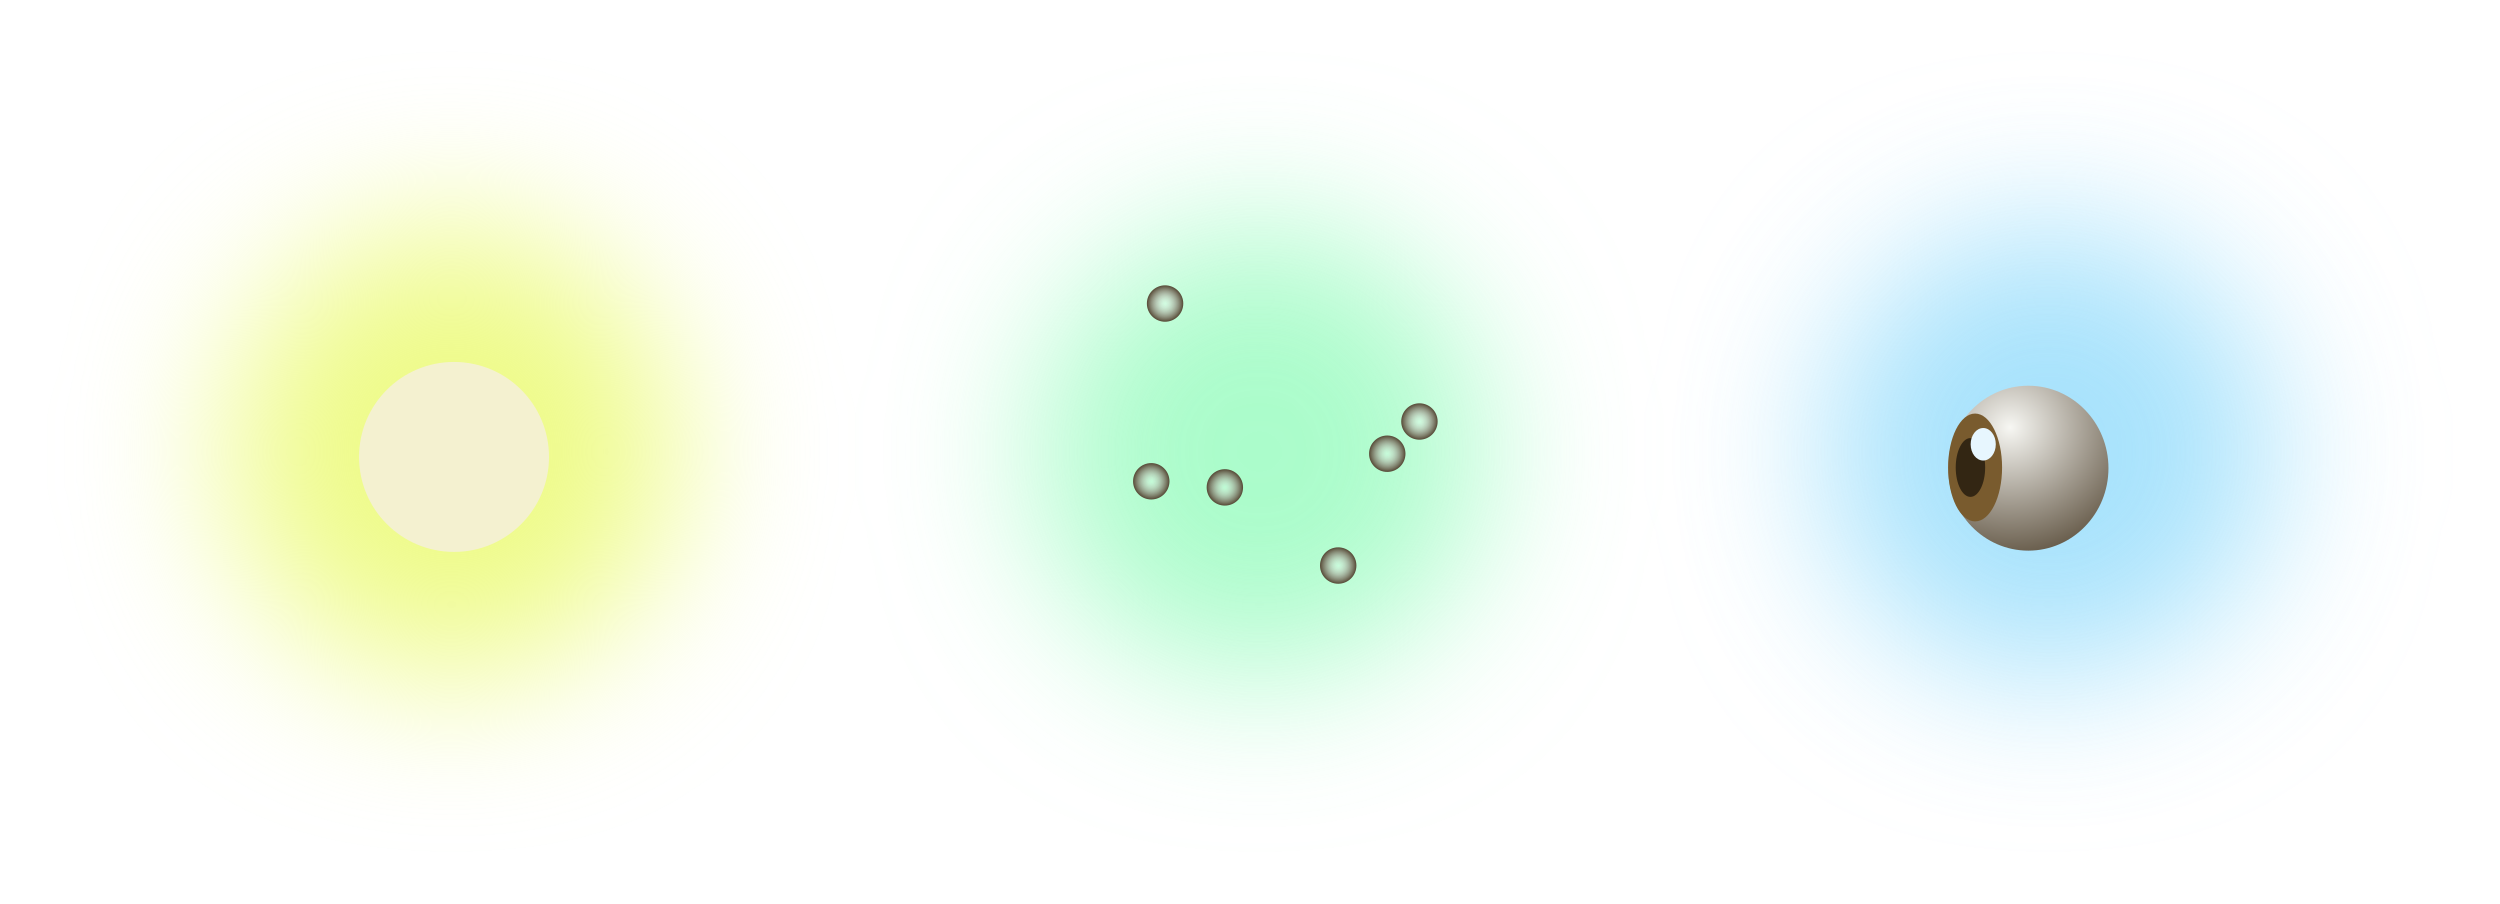
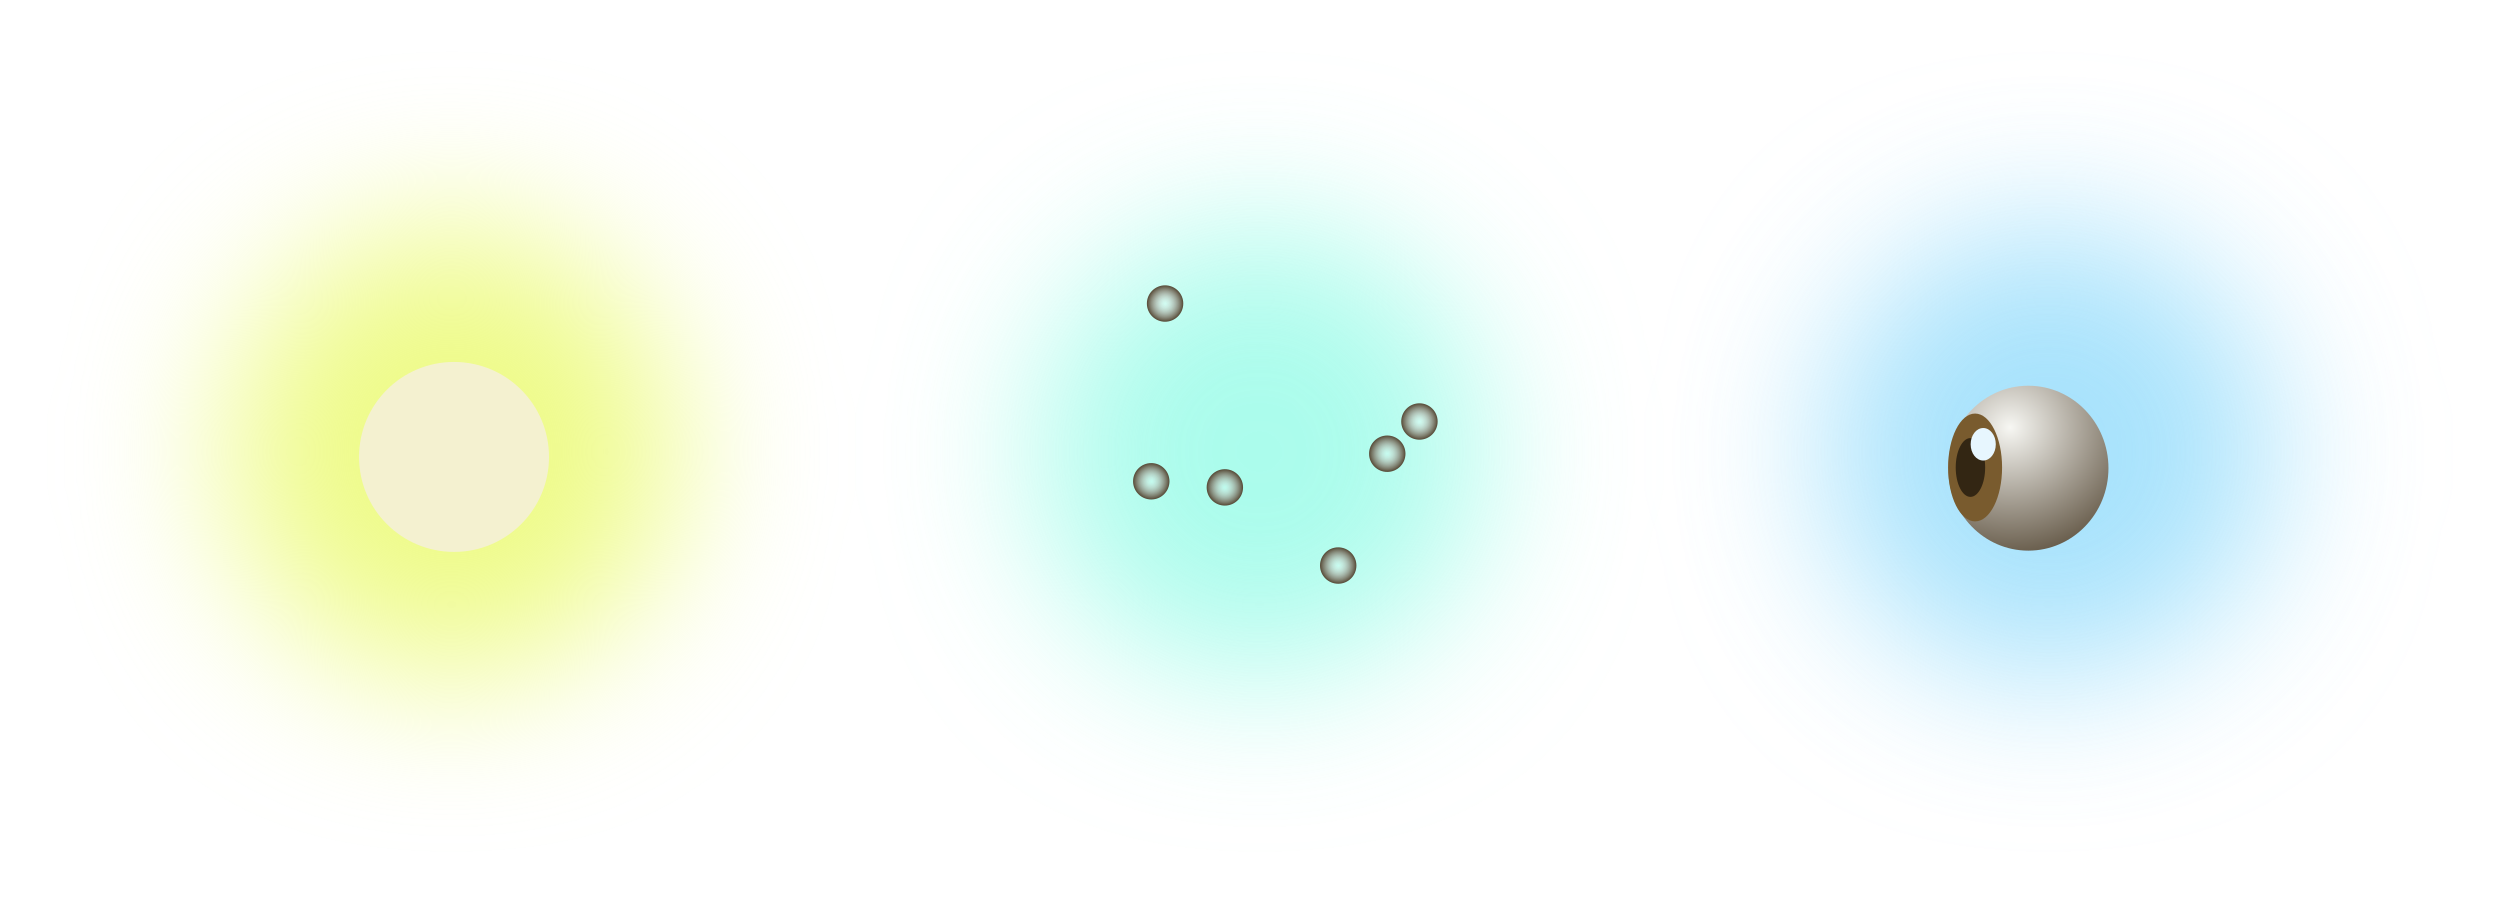
<svg xmlns="http://www.w3.org/2000/svg" xmlns:xlink="http://www.w3.org/1999/xlink" width="56.878mm" height="20.551mm" viewBox="0 0 56.878 20.551" version="1.1" id="svg1919">
  <defs id="defs1916">
    <linearGradient id="linearGradient3721">
      <stop style="stop-color:#f7f7f3;stop-opacity:0.239" offset="0" id="stop3717" />
      <stop style="stop-color:#554835;stop-opacity:1" offset="1" id="stop3719" />
    </linearGradient>
    <linearGradient id="linearGradient8062">
      <stop style="stop-color:#f7f7f3;stop-opacity:1" offset="0" id="stop8058" />
      <stop style="stop-color:#554835;stop-opacity:1" offset="1" id="stop8060" />
    </linearGradient>
    <linearGradient id="linearGradient6531">
      <stop style="stop-color:#f7f7f3;stop-opacity:1" offset="0" id="stop6527" />
      <stop style="stop-color:#b09d81;stop-opacity:1" offset="1" id="stop6529" />
    </linearGradient>
    <linearGradient id="linearGradient6184">
      <stop style="stop-color:#88fbd2;stop-opacity:1" offset="0" id="stop6180" />
      <stop style="stop-color:#6ef8ce;stop-opacity:0;" offset="1" id="stop6182" />
    </linearGradient>
    <linearGradient id="linearGradient11644">
      <stop style="stop-color:#ffffff;stop-opacity:1" offset="0" id="stop11640" />
      <stop style="stop-color:#d5cbbc;stop-opacity:1" offset="1" id="stop11642" />
    </linearGradient>
    <linearGradient id="linearGradient8971">
      <stop style="stop-color:#35813b;stop-opacity:1" offset="0" id="stop8967" />
      <stop style="stop-color:#1b441b;stop-opacity:1" offset="1" id="stop8969" />
    </linearGradient>
    <marker style="overflow:visible" id="Arrow1Mend" refX="0" refY="0" orient="auto">
      <path transform="matrix(-0.4,0,0,-0.4,-4,0)" style="fill:context-stroke;fill-rule:evenodd;stroke:context-stroke;stroke-width:1pt" d="M 0,0 5,-5 -12.5,0 5,5 Z" id="path6926" />
    </marker>
    <linearGradient id="linearGradient6579">
      <stop style="stop-color:#6ecaf8;stop-opacity:1;" offset="0" id="stop6575" />
      <stop style="stop-color:#6ecaf8;stop-opacity:0;" offset="1" id="stop6577" />
    </linearGradient>
    <filter style="color-interpolation-filters:sRGB" id="filter6571" x="-0.404" y="-0.404" width="1.809" height="1.809">
      <feGaussianBlur stdDeviation="1.728" id="feGaussianBlur6573" />
    </filter>
    <linearGradient xlink:href="#linearGradient6579" id="linearGradient6581" x1="93.383" y1="100.019" x2="93.383" y2="63.141" gradientUnits="userSpaceOnUse" />
    <radialGradient xlink:href="#linearGradient6579" id="radialGradient8110" cx="105.24" cy="79.818" fx="105.24" fy="79.818" r="0.976" gradientUnits="userSpaceOnUse" gradientTransform="matrix(0.6030273,0,0,0.6030273,38.56063,28.7973)" />
    <radialGradient xlink:href="#linearGradient6579" id="radialGradient8213" gradientUnits="userSpaceOnUse" gradientTransform="matrix(0.6030273,0,0,0.6030273,38.05608,29.25981)" cx="105.24" cy="79.818" fx="105.24" fy="79.818" r="0.976" />
    <radialGradient xlink:href="#linearGradient6579" id="radialGradient8217" gradientUnits="userSpaceOnUse" gradientTransform="matrix(0.6030273,0,0,0.6030273,38.93904,29.13367)" cx="105.24" cy="79.818" fx="105.24" fy="79.818" r="0.976" />
    <radialGradient xlink:href="#linearGradient6579" id="radialGradient8225" gradientUnits="userSpaceOnUse" gradientTransform="matrix(0.6030273,0,0,0.6030273,41.26883,30.01663)" cx="105.24" cy="79.818" fx="105.24" fy="79.818" r="0.976" />
    <linearGradient xlink:href="#linearGradient8971" id="linearGradient8946" gradientUnits="userSpaceOnUse" x1="93.383" y1="100.019" x2="93.383" y2="63.141" gradientTransform="matrix(1,0,0,0.1157899,0,-121.0366)" />
    <filter style="color-interpolation-filters:sRGB" id="filter10713" x="-0.749" y="-0.23" width="2.498" height="1.46">
      <feGaussianBlur stdDeviation="0.674" id="feGaussianBlur10715" />
    </filter>
    <radialGradient xlink:href="#linearGradient6579" id="radialGradient11516" gradientUnits="userSpaceOnUse" gradientTransform="matrix(0.6030273,0,0,0.6030273,40.57859,27.30498)" cx="105.24" cy="79.818" fx="105.24" fy="79.818" r="0.976" />
    <radialGradient xlink:href="#linearGradient6579" id="radialGradient11520" gradientUnits="userSpaceOnUse" gradientTransform="matrix(0.6030273,0,0,0.6030273,41.10776,26.77581)" cx="105.24" cy="79.818" fx="105.24" fy="79.818" r="0.976" />
    <radialGradient xlink:href="#linearGradient11644" id="radialGradient11648" cx="107.048" cy="-101.914" fx="107.048" fy="-101.914" r="3.029" gradientTransform="matrix(1.425518,-0.5377639,0.7487234,1.984734,30.75449,157.9487)" gradientUnits="userSpaceOnUse" />
    <linearGradient xlink:href="#linearGradient6579" id="linearGradient13010" gradientUnits="userSpaceOnUse" x1="93.383" y1="100.019" x2="93.383" y2="63.141" gradientTransform="translate(0,64.4256)" />
    <radialGradient xlink:href="#linearGradient6184" id="radialGradient13384" gradientUnits="userSpaceOnUse" gradientTransform="matrix(0.6030273,0,0,0.6030273,-42.2831,22.18765)" cx="105.24" cy="79.818" fx="105.24" fy="79.818" r="0.976" />
    <radialGradient xlink:href="#linearGradient6184" id="radialGradient13386" gradientUnits="userSpaceOnUse" gradientTransform="matrix(0.6030273,0,0,0.6030273,-42.81226,22.71682)" cx="105.24" cy="79.818" fx="105.24" fy="79.818" r="0.976" />
    <radialGradient xlink:href="#linearGradient8062" id="radialGradient13388" gradientUnits="userSpaceOnUse" gradientTransform="matrix(1.122454,-0.1739432,0.1873045,1.071366,-49.71862,30.89984)" cx="106.882" cy="-101.166" fx="106.882" fy="-101.166" r="3.029" />
    <radialGradient xlink:href="#linearGradient6184" id="radialGradient13392" gradientUnits="userSpaceOnUse" gradientTransform="matrix(0.6030273,0,0,0.6030273,-42.12203,25.42847)" cx="105.24" cy="79.818" fx="105.24" fy="79.818" r="0.976" />
    <radialGradient xlink:href="#linearGradient6184" id="radialGradient1633" gradientUnits="userSpaceOnUse" gradientTransform="matrix(0.6030273,0,0,0.6030273,-7.896497,-103.9098)" cx="105.24" cy="79.818" fx="105.24" fy="79.818" r="0.976" />
    <radialGradient xlink:href="#linearGradient6184" id="radialGradient1635" gradientUnits="userSpaceOnUse" gradientTransform="matrix(0.6030273,0,0,0.6030273,-8.77946,-103.7836)" cx="105.24" cy="79.818" fx="105.24" fy="79.818" r="0.976" />
    <radialGradient xlink:href="#linearGradient6184" id="radialGradient1637" gradientUnits="userSpaceOnUse" gradientTransform="matrix(0.6030273,0,0,0.6030273,-8.27491,-104.2461)" cx="105.24" cy="79.818" fx="105.24" fy="79.818" r="0.976" />
    <radialGradient xlink:href="#linearGradient6184" id="radialGradient1643" gradientUnits="userSpaceOnUse" gradientTransform="matrix(0.6030273,0,0,0.6030273,-124.2983,-6.871051)" cx="105.24" cy="79.818" fx="105.24" fy="79.818" r="0.976" />
    <radialGradient xlink:href="#linearGradient6184" id="radialGradient1645" gradientUnits="userSpaceOnUse" gradientTransform="matrix(0.6030273,0,0,0.6030273,-124.8275,-6.341884)" cx="105.24" cy="79.818" fx="105.24" fy="79.818" r="0.976" />
    <radialGradient xlink:href="#linearGradient6184" id="radialGradient1653" gradientUnits="userSpaceOnUse" gradientTransform="matrix(0.6030273,0,0,0.6030273,-38.49634,29.4725)" cx="105.24" cy="79.818" fx="105.24" fy="79.818" r="0.976" />
    <radialGradient xlink:href="#linearGradient6184" id="radialGradient1659" gradientUnits="userSpaceOnUse" gradientTransform="matrix(0.6030273,0,0,0.6030273,14.92084,-42.80342)" cx="105.24" cy="79.818" fx="105.24" fy="79.818" r="0.976" />
    <radialGradient xlink:href="#linearGradient6184" id="radialGradient1661" gradientUnits="userSpaceOnUse" gradientTransform="matrix(0.6030273,0,0,0.6030273,14.39167,-42.27425)" cx="105.24" cy="79.818" fx="105.24" fy="79.818" r="0.976" />
    <radialGradient xlink:href="#linearGradient6184" id="radialGradient6186" cx="30.168" cy="93.913" fx="30.168" fy="93.913" r="0.589" gradientUnits="userSpaceOnUse" gradientTransform="translate(-12.52291,-24.25697)" />
    <radialGradient xlink:href="#linearGradient6531" id="radialGradient6872" gradientUnits="userSpaceOnUse" gradientTransform="matrix(1.474861,-0.2285547,0.2461109,1.407734,-81.54775,71.25076)" cx="106.882" cy="-101.166" fx="106.882" fy="-101.166" r="3.029" />
    <radialGradient xlink:href="#linearGradient3721" id="radialGradient3340" gradientUnits="userSpaceOnUse" gradientTransform="matrix(0.4244559,0,0,0.4244559,-12.59163,59.37887)" cx="105.24" cy="79.818" fx="105.24" fy="79.818" r="0.976" />
    <radialGradient xlink:href="#linearGradient3721" id="radialGradient4391" gradientUnits="userSpaceOnUse" gradientTransform="matrix(0.4244559,0,0,0.4244559,-7.536589,62.79538)" cx="105.24" cy="79.818" fx="105.24" fy="79.818" r="0.976" />
    <radialGradient xlink:href="#linearGradient3721" id="radialGradient4395" gradientUnits="userSpaceOnUse" gradientTransform="matrix(0.4244559,0,0,0.4244559,-6.80448,62.06327)" cx="105.24" cy="79.818" fx="105.24" fy="79.818" r="0.976" />
    <radialGradient xlink:href="#linearGradient3721" id="radialGradient4399" gradientUnits="userSpaceOnUse" gradientTransform="matrix(0.4244559,0,0,0.4244559,-11.232,63.56235)" cx="105.24" cy="79.818" fx="105.24" fy="79.818" r="0.976" />
    <radialGradient xlink:href="#linearGradient3721" id="radialGradient4403" gradientUnits="userSpaceOnUse" gradientTransform="matrix(0.4244559,0,0,0.4244559,-8.652184,65.34033)" cx="105.24" cy="79.818" fx="105.24" fy="79.818" r="0.976" />
    <radialGradient xlink:href="#linearGradient3721" id="radialGradient4407" gradientUnits="userSpaceOnUse" gradientTransform="matrix(0.4244559,0,0,0.4244559,-12.90539,63.4229)" cx="105.24" cy="79.818" fx="105.24" fy="79.818" r="0.976" />
  </defs>
  <g id="layer1" transform="translate(-5.571202,-86.3522)">
    <circle style="opacity:0.734;mix-blend-mode:normal;fill:#88d8fb;fill-opacity:1;stroke:none;stroke-width:0.5;filter:url(#filter6571)" id="circle3615" cx="52.173" cy="96.628" r="5.127" />
-     <circle style="opacity:0.705;mix-blend-mode:normal;fill:#88fbb5;fill-opacity:1;stroke:none;stroke-width:0.5;filter:url(#filter6571)" id="circle2165" cx="34.225" cy="96.628" r="5.127" />
+     <circle style="opacity:0.705;mix-blend-mode:normal;fill:#88fbe4;fill-opacity:1;stroke:none;stroke-width:0.5;filter:url(#filter6571)" id="circle2165" cx="34.225" cy="96.628" r="5.127" />
    <rect style="opacity:0.499;fill:url(#linearGradient6581);fill-opacity:1;stroke:none;stroke-width:0.558;stroke-opacity:1" id="rect3906" width="33.92" height="52.202" x="77.212" y="61.691" />
    <circle style="fill:#e8dec4;fill-opacity:1;stroke:#dbcca3;stroke-width:0.5;stroke-opacity:1" id="circle4144" cx="137.653" cy="98.211" r="15.382" />
    <path style="fill:#fcfaf7;fill-opacity:1;stroke:#dbcca3;stroke-width:0.5;stroke-opacity:1" id="circle4437" d="m 123.905,105.111 a 15.382,15.382 0 0 1 0.477,-14.677 l 13.272,7.777 z" />
    <ellipse style="fill:#795b2e;fill-opacity:1;stroke:none;stroke-width:1.036;stroke-opacity:1" id="path5293" cx="124.914" cy="97.916" rx="2.65" ry="5.966" />
    <ellipse style="fill:#332613;fill-opacity:1;stroke:none;stroke-width:0.565;stroke-opacity:1" id="ellipse5411" cx="124.457" cy="97.916" rx="1.445" ry="3.254" />
    <ellipse style="fill:#e7f6fe;fill-opacity:1;stroke:none;stroke-width:0.389;stroke-opacity:1" id="ellipse7188" cx="125.712" cy="95.348" rx="1.236" ry="1.802" />
    <circle style="mix-blend-mode:normal;fill:#fcd9ae;fill-opacity:1;stroke:none;stroke-width:0.5;filter:url(#filter6571)" id="path6357" cx="83.726" cy="77.663" r="5.127" />
    <g id="path6783">
      <path style="color:#000000;fill:#59a1c9;-inkscape-stroke:none" d="m 89.455,78.312 v 0.234 h 8.867 V 78.312 Z" id="path10902" />
      <g id="g10890">
        <g id="path10892">
          <path style="color:#000000;fill:#59a1c9;fill-rule:evenodd;stroke-width:0.094pt;-inkscape-stroke:none" d="m 97.387,78.429 -0.468,0.468 1.638,-0.468 -1.638,-0.468 z" id="path10896" />
          <path style="color:#000000;fill:#59a1c9;fill-rule:evenodd;-inkscape-stroke:none" d="m 96.705,77.834 0.596,0.596 -0.596,0.594 2.08,-0.594 z m 0.43,0.254 1.195,0.342 -1.195,0.34 0.342,-0.34 -0.045,-0.045 z" id="path10898" />
        </g>
      </g>
    </g>
    <g id="path7265">
      <path style="color:#000000;fill:#59c96d;-inkscape-stroke:none" d="m 89.455,77.072 v 0.234 h 9.766 v -0.234 z" id="path10920" />
      <g id="g10908">
        <g id="path10910">
          <path style="color:#000000;fill:#59c96d;fill-rule:evenodd;stroke-width:0.094pt;-inkscape-stroke:none" d="m 98.284,77.19 -0.468,0.468 1.638,-0.468 -1.638,-0.468 z" id="path10914" />
          <path style="color:#000000;fill:#59c96d;fill-rule:evenodd;-inkscape-stroke:none" d="m 97.602,76.596 0.594,0.594 -0.594,0.594 2.08,-0.594 z m 0.43,0.252 1.195,0.342 -1.195,0.342 0.342,-0.342 -0.045,-0.045 z" id="path10916" />
        </g>
      </g>
    </g>
    <g id="path7267">
      <path style="color:#000000;fill:#c96259;-inkscape-stroke:none" d="m 89.455,75.816 v 0.232 h 7.293 v -0.232 z" id="path10938" />
      <g id="g10926">
        <g id="path10928">
          <path style="color:#000000;fill:#c96259;fill-rule:evenodd;stroke-width:0.094pt;-inkscape-stroke:none" d="m 95.812,75.933 -0.468,0.468 1.638,-0.468 -1.638,-0.468 z" id="path10932" />
          <path style="color:#000000;fill:#c96259;fill-rule:evenodd;-inkscape-stroke:none" d="m 95.131,75.338 0.594,0.596 -0.594,0.594 2.078,-0.594 z m 0.428,0.254 1.197,0.342 -1.195,0.34 0.34,-0.34 -0.045,-0.045 z" id="path10934" />
        </g>
      </g>
    </g>
    <g id="path7542">
      <path style="color:#000000;fill:#b859c9;-inkscape-stroke:none" d="m 89.455,79.561 v 0.234 h 6.377 v -0.234 z" id="path10956" />
      <g id="g10944">
        <g id="path10946">
          <path style="color:#000000;fill:#b859c9;fill-rule:evenodd;stroke-width:0.094pt;-inkscape-stroke:none" d="m 94.896,79.677 -0.468,0.468 1.638,-0.468 -1.638,-0.468 z" id="path10950" />
          <path style="color:#000000;fill:#b859c9;fill-rule:evenodd;-inkscape-stroke:none" d="m 94.215,79.084 0.594,0.594 -0.594,0.594 2.078,-0.594 z m 0.43,0.252 1.195,0.34 -1.195,0.342 0.34,-0.34 -0.043,-0.045 z" id="path10952" />
        </g>
      </g>
    </g>
    <circle style="fill:url(#radialGradient8110);fill-opacity:1;stroke:none;stroke-width:0.16;stroke-miterlimit:4;stroke-dasharray:none;stroke-opacity:1" id="path7996" cx="102.023" cy="76.93" r="0.589" />
    <circle style="fill:url(#radialGradient8213);fill-opacity:1;stroke:none;stroke-width:0.16;stroke-miterlimit:4;stroke-dasharray:none;stroke-opacity:1" id="circle8211" cx="101.518" cy="77.392" r="0.589" />
    <circle style="fill:url(#radialGradient8217);fill-opacity:1;stroke:none;stroke-width:0.16;stroke-miterlimit:4;stroke-dasharray:none;stroke-opacity:1" id="circle8215" cx="102.401" cy="77.266" r="0.589" />
    <circle style="fill:url(#radialGradient8225);fill-opacity:1;stroke:none;stroke-width:0.16;stroke-miterlimit:4;stroke-dasharray:none;stroke-opacity:1" id="circle8223" cx="104.731" cy="78.149" r="0.589" />
    <circle style="opacity:1;fill:#f4f1d0;fill-opacity:1;stroke:none;stroke-width:0.265;stroke-miterlimit:4;stroke-dasharray:none;stroke-opacity:1" id="path8259" cx="83.781" cy="77.783" r="2.161" />
    <g id="g8762" transform="rotate(90,97.59217,87.7693)">
      <g id="path8750">
        <path style="color:#000000;fill:#59a1c9;-inkscape-stroke:none" d="M 90.123,83.078 V 83.312 h 8.326 v -0.234 z" id="path10974" />
        <g id="g10962">
          <g id="path10964">
            <path style="color:#000000;fill:#59a1c9;fill-rule:evenodd;stroke-width:0.094pt;-inkscape-stroke:none" d="m 97.514,83.195 -0.468,0.468 1.638,-0.468 -1.638,-0.468 z" id="path10968" />
            <path style="color:#000000;fill:#59a1c9;fill-rule:evenodd;-inkscape-stroke:none" d="m 96.832,82.602 0.592,0.594 -0.592,0.594 2.078,-0.594 z m 0.428,0.252 1.195,0.342 -1.195,0.342 0.342,-0.342 -0.043,-0.045 z" id="path10970" />
          </g>
        </g>
      </g>
      <g id="path8752">
        <path style="color:#000000;fill:#59c96d;-inkscape-stroke:none" d="m 90.123,81.838 v 0.234 h 5.18 v -0.234 z" id="path10992" />
        <g id="g10980">
          <g id="path10982">
            <path style="color:#000000;fill:#59c96d;fill-rule:evenodd;stroke-width:0.094pt;-inkscape-stroke:none" d="m 94.368,81.956 -0.468,0.468 1.638,-0.468 -1.638,-0.468 z" id="path10986" />
            <path style="color:#000000;fill:#59c96d;fill-rule:evenodd;-inkscape-stroke:none" d="m 93.686,81.361 0.594,0.594 -0.594,0.594 2.078,-0.594 z m 0.428,0.252 1.197,0.342 -1.197,0.342 0.342,-0.342 -0.043,-0.043 z" id="path10988" />
          </g>
        </g>
      </g>
      <g id="path8754">
        <path style="color:#000000;fill:#c96259;-inkscape-stroke:none" d="m 90.123,80.582 v 0.234 h 3.893 v -0.234 z" id="path11010" />
        <g id="g10998">
          <g id="path11000">
            <path style="color:#000000;fill:#c96259;fill-rule:evenodd;stroke-width:0.094pt;-inkscape-stroke:none" d="m 93.079,80.699 -0.468,0.468 1.638,-0.468 -1.638,-0.468 z" id="path11004" />
            <path style="color:#000000;fill:#c96259;fill-rule:evenodd;-inkscape-stroke:none" d="m 92.396,80.105 0.594,0.594 -0.594,0.594 2.08,-0.594 z m 0.428,0.252 1.197,0.342 -1.197,0.342 0.344,-0.342 -0.045,-0.045 z" id="path11006" />
          </g>
        </g>
      </g>
      <g id="path8756">
        <path style="color:#000000;fill:#b859c9;-inkscape-stroke:none" d="m 90.123,84.326 v 0.234 h 10.125 v -0.234 z" id="path11028" />
        <g id="g11016">
          <g id="path11018">
            <path style="color:#000000;fill:#b859c9;fill-rule:evenodd;stroke-width:0.094pt;-inkscape-stroke:none" d="m 99.312,84.443 -0.468,0.468 1.638,-0.468 -1.638,-0.468 z" id="path11022" />
            <path style="color:#000000;fill:#b859c9;fill-rule:evenodd;-inkscape-stroke:none" d="m 98.629,83.85 0.594,0.594 -0.594,0.594 2.08,-0.594 z m 0.43,0.252 1.195,0.342 -1.195,0.342 0.342,-0.342 -0.045,-0.045 z" id="path11024" />
          </g>
        </g>
      </g>
    </g>
    <rect style="fill:url(#linearGradient8946);fill-opacity:1;stroke:none;stroke-width:0.19;stroke-opacity:1" id="rect8944" width="33.92" height="6.044" x="77.212" y="-113.893" transform="scale(1,-1)" />
    <g id="g9482" transform="matrix(0,-1,-1,0,201.0084,192.2231)">
      <g id="path9470">
        <path style="color:#000000;fill:#59a1c9;-inkscape-stroke:none" d="m 88.676,99.172 v 0.234 h 8.867 v -0.234 z" id="path11046" />
        <g id="g11034">
          <g id="path11036">
            <path style="color:#000000;fill:#59a1c9;fill-rule:evenodd;stroke-width:0.094pt;-inkscape-stroke:none" d="m 96.608,99.289 -0.468,0.468 1.638,-0.468 -1.638,-0.468 z" id="path11040" />
            <path style="color:#000000;fill:#59a1c9;fill-rule:evenodd;-inkscape-stroke:none" d="m 95.926,98.695 0.594,0.594 -0.594,0.594 2.078,-0.594 z m 0.428,0.252 1.195,0.342 -1.195,0.342 0.342,-0.342 -0.043,-0.045 z" id="path11042" />
          </g>
        </g>
      </g>
      <g id="path9472">
        <path style="color:#000000;fill:#59c96d;-inkscape-stroke:none" d="m 88.676,97.934 v 0.232 h 9.766 v -0.232 z" id="path11064" />
        <g id="g11052">
          <g id="path11054">
            <path style="color:#000000;fill:#59c96d;fill-rule:evenodd;stroke-width:0.094pt;-inkscape-stroke:none" d="m 97.505,98.05 -0.468,0.468 1.638,-0.468 -1.638,-0.468 z" id="path11058" />
            <path style="color:#000000;fill:#59c96d;fill-rule:evenodd;-inkscape-stroke:none" d="m 96.822,97.455 0.596,0.596 -0.596,0.594 2.08,-0.596 z m 0.43,0.254 1.197,0.342 -1.197,0.34 0.342,-0.342 -0.045,-0.043 z" id="path11060" />
          </g>
        </g>
      </g>
      <g id="path9474">
        <path style="color:#000000;fill:#c96259;-inkscape-stroke:none" d="m 88.676,96.676 v 0.234 h 7.293 v -0.234 z" id="path11082" />
        <g id="g11070">
          <g id="path11072">
            <path style="color:#000000;fill:#c96259;fill-rule:evenodd;stroke-width:0.094pt;-inkscape-stroke:none" d="m 95.033,96.793 -0.468,0.468 1.638,-0.468 -1.638,-0.468 z" id="path11076" />
            <path style="color:#000000;fill:#c96259;fill-rule:evenodd;-inkscape-stroke:none" d="m 94.352,96.199 0.592,0.594 -0.592,0.594 2.078,-0.594 z m 0.428,0.252 1.195,0.342 -1.195,0.342 0.342,-0.342 -0.045,-0.045 z" id="path11078" />
          </g>
        </g>
      </g>
      <g id="path9476">
        <path style="color:#000000;fill:#b859c9;-inkscape-stroke:none" d="m 88.676,100.42 v 0.234 h 6.377 v -0.234 z" id="path11100" />
        <g id="g11088">
          <g id="path11090">
            <path style="color:#000000;fill:#b859c9;fill-rule:evenodd;stroke-width:0.094pt;-inkscape-stroke:none" d="m 94.117,100.537 -0.468,0.468 1.638,-0.468 -1.638,-0.468 z" id="path11094" />
            <path style="color:#000000;fill:#b859c9;fill-rule:evenodd;-inkscape-stroke:none" d="m 93.436,99.943 0.592,0.594 -0.592,0.594 2.078,-0.594 z m 0.428,0.252 1.195,0.342 -1.195,0.342 0.342,-0.342 -0.045,-0.045 z" id="path11096" />
          </g>
        </g>
      </g>
    </g>
    <ellipse style="mix-blend-mode:normal;fill:#133014;fill-opacity:1;stroke:none;stroke-width:0.063;stroke-opacity:1;filter:url(#filter10713)" id="ellipse9974" cx="-111.781" cy="-102.334" transform="matrix(0,-0.9001925,-1.263863,0,-24.98071,10.51566)" rx="1.081" ry="3.515" />
    <ellipse style="fill:url(#radialGradient11648);fill-opacity:1;stroke:#dbcca3;stroke-width:0.1;stroke-opacity:1" id="path9694" cx="107.64" cy="-102.334" transform="rotate(90)" rx="2.979" ry="3.152" />
    <ellipse style="fill:#795b2e;fill-opacity:1;stroke:none;stroke-width:0.392;stroke-opacity:1" id="ellipse9696" cx="105.845" cy="-102.396" rx="1.003" ry="2.258" transform="rotate(90)" />
    <ellipse style="fill:#332613;fill-opacity:1;stroke:none;stroke-width:0.214;stroke-opacity:1" id="ellipse9698" cx="105.672" cy="-102.396" rx="0.547" ry="1.232" transform="rotate(90)" />
    <ellipse style="fill:#e7f6fe;fill-opacity:1;stroke:none;stroke-width:0.147;stroke-opacity:1" id="ellipse9700" cx="106.147" cy="-103.368" rx="0.468" ry="0.682" transform="rotate(90)" />
    <circle style="fill:url(#radialGradient11516);fill-opacity:1;stroke:none;stroke-width:0.16;stroke-miterlimit:4;stroke-dasharray:none;stroke-opacity:1" id="circle11514" cx="104.041" cy="75.437" r="0.589" />
    <circle style="fill:url(#radialGradient11520);fill-opacity:1;stroke:none;stroke-width:0.16;stroke-miterlimit:4;stroke-dasharray:none;stroke-opacity:1" id="circle11518" cx="104.57" cy="74.908" r="0.589" />
    <rect style="fill:url(#linearGradient13010);fill-opacity:1;stroke:none;stroke-width:0.558;stroke-opacity:1" id="rect13008" width="33.92" height="52.202" x="77.212" y="126.117" />
    <circle style="mix-blend-mode:normal;fill:#eefb88;fill-opacity:1;stroke:none;stroke-width:0.5;filter:url(#filter6571)" id="circle13208" cx="15.847" cy="96.628" r="5.127" />
    <circle style="opacity:1;fill:#f4f1d0;fill-opacity:1;stroke:none;stroke-width:0.265;stroke-miterlimit:4;stroke-dasharray:none;stroke-opacity:1" id="circle13266" cx="15.901" cy="96.748" r="2.161" />
    <g id="g13316" transform="rotate(90,69.28396,49.351)">
      <g id="g13278">
        <path style="color:#000000;fill:#59a1c9;-inkscape-stroke:none" d="M 90.123,83.078 V 83.312 h 8.326 v -0.234 z" id="path13268" />
        <g id="g13276">
          <g id="g13274">
            <path style="color:#000000;fill:#59a1c9;fill-rule:evenodd;stroke-width:0.094pt;-inkscape-stroke:none" d="m 97.514,83.195 -0.468,0.468 1.638,-0.468 -1.638,-0.468 z" id="path13270" />
            <path style="color:#000000;fill:#59a1c9;fill-rule:evenodd;-inkscape-stroke:none" d="m 96.832,82.602 0.592,0.594 -0.592,0.594 2.078,-0.594 z m 0.428,0.252 1.195,0.342 -1.195,0.342 0.342,-0.342 -0.043,-0.045 z" id="path13272" />
          </g>
        </g>
      </g>
      <g id="g13290">
        <path style="color:#000000;fill:#59c96d;-inkscape-stroke:none" d="m 90.123,81.838 v 0.234 h 5.18 v -0.234 z" id="path13280" />
        <g id="g13288">
          <g id="g13286">
            <path style="color:#000000;fill:#59c96d;fill-rule:evenodd;stroke-width:0.094pt;-inkscape-stroke:none" d="m 94.368,81.956 -0.468,0.468 1.638,-0.468 -1.638,-0.468 z" id="path13282" />
            <path style="color:#000000;fill:#59c96d;fill-rule:evenodd;-inkscape-stroke:none" d="m 93.686,81.361 0.594,0.594 -0.594,0.594 2.078,-0.594 z m 0.428,0.252 1.197,0.342 -1.197,0.342 0.342,-0.342 -0.043,-0.043 z" id="path13284" />
          </g>
        </g>
      </g>
      <g id="g13302">
        <path style="color:#000000;fill:#c96259;-inkscape-stroke:none" d="m 90.123,80.582 v 0.234 h 3.893 v -0.234 z" id="path13292" />
        <g id="g13300">
          <g id="g13298">
            <path style="color:#000000;fill:#c96259;fill-rule:evenodd;stroke-width:0.094pt;-inkscape-stroke:none" d="m 93.079,80.699 -0.468,0.468 1.638,-0.468 -1.638,-0.468 z" id="path13294" />
            <path style="color:#000000;fill:#c96259;fill-rule:evenodd;-inkscape-stroke:none" d="m 92.396,80.105 0.594,0.594 -0.594,0.594 2.08,-0.594 z m 0.428,0.252 1.197,0.342 -1.197,0.342 0.344,-0.342 -0.045,-0.045 z" id="path13296" />
          </g>
        </g>
      </g>
      <g id="g13314">
        <path style="color:#000000;fill:#b859c9;-inkscape-stroke:none" d="m 90.123,84.326 v 0.234 h 10.125 v -0.234 z" id="path13304" />
        <g id="g13312">
          <g id="g13310">
            <path style="color:#000000;fill:#b859c9;fill-rule:evenodd;stroke-width:0.094pt;-inkscape-stroke:none" d="m 99.312,84.443 -0.468,0.468 1.638,-0.468 -1.638,-0.468 z" id="path13306" />
            <path style="color:#000000;fill:#b859c9;fill-rule:evenodd;-inkscape-stroke:none" d="m 98.629,83.85 0.594,0.594 -0.594,0.594 2.08,-0.594 z m 0.43,0.252 1.195,0.342 -1.195,0.342 0.342,-0.342 -0.045,-0.045 z" id="path13308" />
          </g>
        </g>
      </g>
    </g>
    <g id="g1408" transform="translate(0,24.84861)">
      <g id="g13220" transform="translate(-69.467,18.96511)">
        <path style="color:#000000;fill:#59a1c9;-inkscape-stroke:none" d="m 89.455,78.312 v 0.234 h 8.867 V 78.312 Z" id="path13210" />
        <g id="g13218">
          <g id="g13216">
            <path style="color:#000000;fill:#59a1c9;fill-rule:evenodd;stroke-width:0.094pt;-inkscape-stroke:none" d="m 97.387,78.429 -0.468,0.468 1.638,-0.468 -1.638,-0.468 z" id="path13212" />
            <path style="color:#000000;fill:#59a1c9;fill-rule:evenodd;-inkscape-stroke:none" d="m 96.705,77.834 0.596,0.596 -0.596,0.594 2.08,-0.594 z m 0.43,0.254 1.195,0.342 -1.195,0.34 0.342,-0.34 -0.045,-0.045 z" id="path13214" />
          </g>
        </g>
      </g>
      <g id="g13232" transform="translate(-69.467,18.96511)">
        <path style="color:#000000;fill:#59c96d;-inkscape-stroke:none" d="m 89.455,77.072 v 0.234 h 9.766 v -0.234 z" id="path13222" />
        <g id="g13230">
          <g id="g13228">
            <path style="color:#000000;fill:#59c96d;fill-rule:evenodd;stroke-width:0.094pt;-inkscape-stroke:none" d="m 98.284,77.19 -0.468,0.468 1.638,-0.468 -1.638,-0.468 z" id="path13224" />
            <path style="color:#000000;fill:#59c96d;fill-rule:evenodd;-inkscape-stroke:none" d="m 97.602,76.596 0.594,0.594 -0.594,0.594 2.08,-0.594 z m 0.43,0.252 1.195,0.342 -1.195,0.342 0.342,-0.342 -0.045,-0.045 z" id="path13226" />
          </g>
        </g>
      </g>
      <g id="g13244" transform="translate(-69.99617,18.96511)">
        <path style="color:#000000;fill:#c96259;-inkscape-stroke:none" d="m 89.455,75.816 v 0.232 h 7.293 v -0.232 z" id="path13234" />
        <g id="g13242">
          <g id="g13240">
            <path style="color:#000000;fill:#c96259;fill-rule:evenodd;stroke-width:0.094pt;-inkscape-stroke:none" d="m 95.812,75.933 -0.468,0.468 1.638,-0.468 -1.638,-0.468 z" id="path13236" />
            <path style="color:#000000;fill:#c96259;fill-rule:evenodd;-inkscape-stroke:none" d="m 95.131,75.338 0.594,0.596 -0.594,0.594 2.078,-0.594 z m 0.428,0.254 1.197,0.342 -1.195,0.34 0.34,-0.34 -0.045,-0.045 z" id="path13238" />
          </g>
        </g>
      </g>
      <g id="g13256" transform="translate(-69.99617,18.96511)">
        <path style="color:#000000;fill:#b859c9;-inkscape-stroke:none" d="m 89.455,79.561 v 0.234 h 6.377 v -0.234 z" id="path13246" />
        <g id="g13254">
          <g id="g13252">
            <path style="color:#000000;fill:#b859c9;fill-rule:evenodd;stroke-width:0.094pt;-inkscape-stroke:none" d="m 94.896,79.677 -0.468,0.468 1.638,-0.468 -1.638,-0.468 z" id="path13248" />
            <path style="color:#000000;fill:#b859c9;fill-rule:evenodd;-inkscape-stroke:none" d="m 94.215,79.084 0.594,0.594 -0.594,0.594 2.078,-0.594 z m 0.43,0.252 1.195,0.34 -1.195,0.342 0.34,-0.34 -0.043,-0.045 z" id="path13250" />
          </g>
        </g>
      </g>
      <g id="g13330" transform="matrix(-1,0,0,1,133.7394,-1.864369)">
        <path style="color:#000000;fill:#59a1c9;-inkscape-stroke:none" d="m 88.676,99.172 v 0.234 h 8.867 v -0.234 z" id="path13320" />
        <g id="g13328">
          <g id="g13326">
            <path style="color:#000000;fill:#59a1c9;fill-rule:evenodd;stroke-width:0.094pt;-inkscape-stroke:none" d="m 96.608,99.289 -0.468,0.468 1.638,-0.468 -1.638,-0.468 z" id="path13322" />
            <path style="color:#000000;fill:#59a1c9;fill-rule:evenodd;-inkscape-stroke:none" d="m 95.926,98.695 0.594,0.594 -0.594,0.594 2.078,-0.594 z m 0.428,0.252 1.195,0.342 -1.195,0.342 0.342,-0.342 -0.043,-0.045 z" id="path13324" />
          </g>
        </g>
      </g>
      <g id="g13342" transform="matrix(-1,0,0,1,133.7394,-1.864369)">
        <path style="color:#000000;fill:#59c96d;-inkscape-stroke:none" d="m 88.676,97.934 v 0.232 h 9.766 v -0.232 z" id="path13332" />
        <g id="g13340">
          <g id="g13338">
            <path style="color:#000000;fill:#59c96d;fill-rule:evenodd;stroke-width:0.094pt;-inkscape-stroke:none" d="m 97.505,98.05 -0.468,0.468 1.638,-0.468 -1.638,-0.468 z" id="path13334" />
            <path style="color:#000000;fill:#59c96d;fill-rule:evenodd;-inkscape-stroke:none" d="m 96.822,97.455 0.596,0.596 -0.596,0.594 2.08,-0.596 z m 0.43,0.254 1.197,0.342 -1.197,0.34 0.342,-0.342 -0.045,-0.043 z" id="path13336" />
          </g>
        </g>
      </g>
      <g id="g13354" transform="matrix(-1,0,0,1,134.2685,-1.864369)">
        <path style="color:#000000;fill:#c96259;-inkscape-stroke:none" d="m 88.676,96.676 v 0.234 h 7.293 v -0.234 z" id="path13344" />
        <g id="g13352">
          <g id="g13350">
            <path style="color:#000000;fill:#c96259;fill-rule:evenodd;stroke-width:0.094pt;-inkscape-stroke:none" d="m 95.033,96.793 -0.468,0.468 1.638,-0.468 -1.638,-0.468 z" id="path13346" />
            <path style="color:#000000;fill:#c96259;fill-rule:evenodd;-inkscape-stroke:none" d="m 94.352,96.199 0.592,0.594 -0.592,0.594 2.078,-0.594 z m 0.428,0.252 1.195,0.342 -1.195,0.342 0.342,-0.342 -0.045,-0.045 z" id="path13348" />
          </g>
        </g>
      </g>
      <g id="g13366" transform="matrix(-1,0,0,1,134.2685,-1.864369)">
        <path style="color:#000000;fill:#b859c9;-inkscape-stroke:none" d="m 88.676,100.42 v 0.234 h 6.377 v -0.234 z" id="path13356" />
        <g id="g13364">
          <g id="g13362">
            <path style="color:#000000;fill:#b859c9;fill-rule:evenodd;stroke-width:0.094pt;-inkscape-stroke:none" d="m 94.117,100.537 -0.468,0.468 1.638,-0.468 -1.638,-0.468 z" id="path13358" />
            <path style="color:#000000;fill:#b859c9;fill-rule:evenodd;-inkscape-stroke:none" d="m 93.436,99.943 0.592,0.594 -0.592,0.594 2.078,-0.594 z m 0.428,0.252 1.195,0.342 -1.195,0.342 0.342,-0.342 -0.045,-0.045 z" id="path13360" />
          </g>
        </g>
      </g>
    </g>
    <ellipse style="fill:url(#radialGradient13388);fill-opacity:1;stroke:none;stroke-width:0.06;stroke-opacity:1" id="ellipse13372" cx="51.718" cy="-97.004" rx="1.823" ry="1.876" transform="scale(1,-1)" />
    <ellipse style="fill:#795b2e;fill-opacity:1;stroke:none;stroke-width:0.226;stroke-opacity:1" id="ellipse13374" cx="50.507" cy="96.988" rx="0.614" ry="1.227" />
    <ellipse style="fill:#332613;fill-opacity:1;stroke:none;stroke-width:0.123;stroke-opacity:1" id="ellipse13376" cx="50.401" cy="96.988" rx="0.335" ry="0.669" />
    <ellipse style="fill:#e7f6fe;fill-opacity:1;stroke:none;stroke-width:0.085;stroke-opacity:1" id="ellipse13378" cx="50.692" cy="96.46" rx="0.286" ry="0.37" />
    <circle style="fill:url(#radialGradient13392);fill-opacity:1;stroke:none;stroke-width:0.16;stroke-miterlimit:4;stroke-dasharray:none;stroke-opacity:1" id="circle13264" cx="21.34" cy="73.561" r="0.589" />
    <circle style="fill:url(#radialGradient13386);fill-opacity:1;stroke:none;stroke-width:0.16;stroke-miterlimit:4;stroke-dasharray:none;stroke-opacity:1" id="circle13380" cx="20.65" cy="70.849" r="0.589" />
    <circle style="fill:url(#radialGradient13384);fill-opacity:1;stroke:none;stroke-width:0.16;stroke-miterlimit:4;stroke-dasharray:none;stroke-opacity:1" id="circle13382" cx="21.179" cy="70.32" r="0.589" />
    <circle style="fill:url(#radialGradient1637);fill-opacity:1;stroke:none;stroke-width:0.16;stroke-miterlimit:4;stroke-dasharray:none;stroke-opacity:1" id="circle1627" cx="55.187" cy="-56.114" r="0.589" transform="rotate(117.5822)" />
    <circle style="fill:url(#radialGradient1635);fill-opacity:1;stroke:none;stroke-width:0.16;stroke-miterlimit:4;stroke-dasharray:none;stroke-opacity:1" id="circle1629" cx="54.683" cy="-55.651" r="0.589" transform="rotate(117.5822)" />
    <circle style="fill:url(#radialGradient1633);fill-opacity:1;stroke:none;stroke-width:0.16;stroke-miterlimit:4;stroke-dasharray:none;stroke-opacity:1" id="circle1631" cx="55.566" cy="-55.777" r="0.589" transform="rotate(117.5822)" />
    <circle style="fill:url(#radialGradient1645);fill-opacity:1;stroke:none;stroke-width:0.16;stroke-miterlimit:4;stroke-dasharray:none;stroke-opacity:1" id="circle1639" cx="-61.365" cy="41.79" r="0.589" transform="rotate(-76.00475)" />
    <circle style="fill:url(#radialGradient1643);fill-opacity:1;stroke:none;stroke-width:0.16;stroke-miterlimit:4;stroke-dasharray:none;stroke-opacity:1" id="circle1641" cx="-60.836" cy="41.261" r="0.589" transform="rotate(-76.00475)" />
    <circle style="fill:url(#radialGradient6186);fill-opacity:1;stroke:none;stroke-width:0.16;stroke-miterlimit:4;stroke-dasharray:none;stroke-opacity:1" id="circle1647" cx="17.645" cy="69.656" r="0.589" />
    <circle style="fill:url(#radialGradient1653);fill-opacity:1;stroke:none;stroke-width:0.16;stroke-miterlimit:4;stroke-dasharray:none;stroke-opacity:1" id="circle1651" cx="24.966" cy="77.605" r="0.589" />
    <circle style="fill:url(#radialGradient1661);fill-opacity:1;stroke:none;stroke-width:0.16;stroke-miterlimit:4;stroke-dasharray:none;stroke-opacity:1" id="circle1655" cx="77.854" cy="5.858" r="0.589" transform="rotate(71.99798)" />
    <circle style="fill:url(#radialGradient1659);fill-opacity:1;stroke:none;stroke-width:0.16;stroke-miterlimit:4;stroke-dasharray:none;stroke-opacity:1" id="circle1657" cx="78.383" cy="5.329" r="0.589" transform="rotate(71.99798)" />
    <g id="g6870" transform="translate(0,15.75778)">
      <ellipse style="fill:url(#radialGradient6872);fill-opacity:1;stroke:#dbcca3;stroke-width:0.079;stroke-opacity:1" id="ellipse6862" cx="51.736" cy="-96.81" rx="2.396" ry="2.465" transform="scale(1,-1)" />
      <ellipse style="fill:#795b2e;fill-opacity:1;stroke:none;stroke-width:0.297;stroke-opacity:1" id="ellipse6864" cx="50.145" cy="96.789" rx="0.807" ry="1.612" />
      <ellipse style="fill:#332613;fill-opacity:1;stroke:none;stroke-width:0.162;stroke-opacity:1" id="ellipse6866" cx="50.006" cy="96.789" rx="0.44" ry="0.879" />
      <ellipse style="fill:#e7f6fe;fill-opacity:1;stroke:none;stroke-width:0.111;stroke-opacity:1" id="ellipse6868" cx="50.388" cy="96.095" rx="0.376" ry="0.487" />
    </g>
    <circle style="opacity:1;fill:url(#radialGradient3340);fill-opacity:1;stroke:none;stroke-width:0.112;stroke-miterlimit:4;stroke-dasharray:none;stroke-opacity:1" id="circle3338" cx="32.078" cy="93.258" r="0.414" />
    <circle style="opacity:1;fill:url(#radialGradient4391);fill-opacity:1;stroke:none;stroke-width:0.112;stroke-miterlimit:4;stroke-dasharray:none;stroke-opacity:1" id="circle4389" cx="37.133" cy="96.675" r="0.414" />
    <circle style="opacity:1;fill:url(#radialGradient4395);fill-opacity:1;stroke:none;stroke-width:0.112;stroke-miterlimit:4;stroke-dasharray:none;stroke-opacity:1" id="circle4393" cx="37.865" cy="95.942" r="0.414" />
    <circle style="opacity:1;fill:url(#radialGradient4399);fill-opacity:1;stroke:none;stroke-width:0.112;stroke-miterlimit:4;stroke-dasharray:none;stroke-opacity:1" id="circle4397" cx="33.438" cy="97.441" r="0.414" />
    <circle style="opacity:1;fill:url(#radialGradient4403);fill-opacity:1;stroke:none;stroke-width:0.112;stroke-miterlimit:4;stroke-dasharray:none;stroke-opacity:1" id="circle4401" cx="36.017" cy="99.219" r="0.414" />
    <circle style="opacity:1;fill:url(#radialGradient4407);fill-opacity:1;stroke:none;stroke-width:0.112;stroke-miterlimit:4;stroke-dasharray:none;stroke-opacity:1" id="circle4405" cx="31.764" cy="97.302" r="0.414" />
  </g>
</svg>
